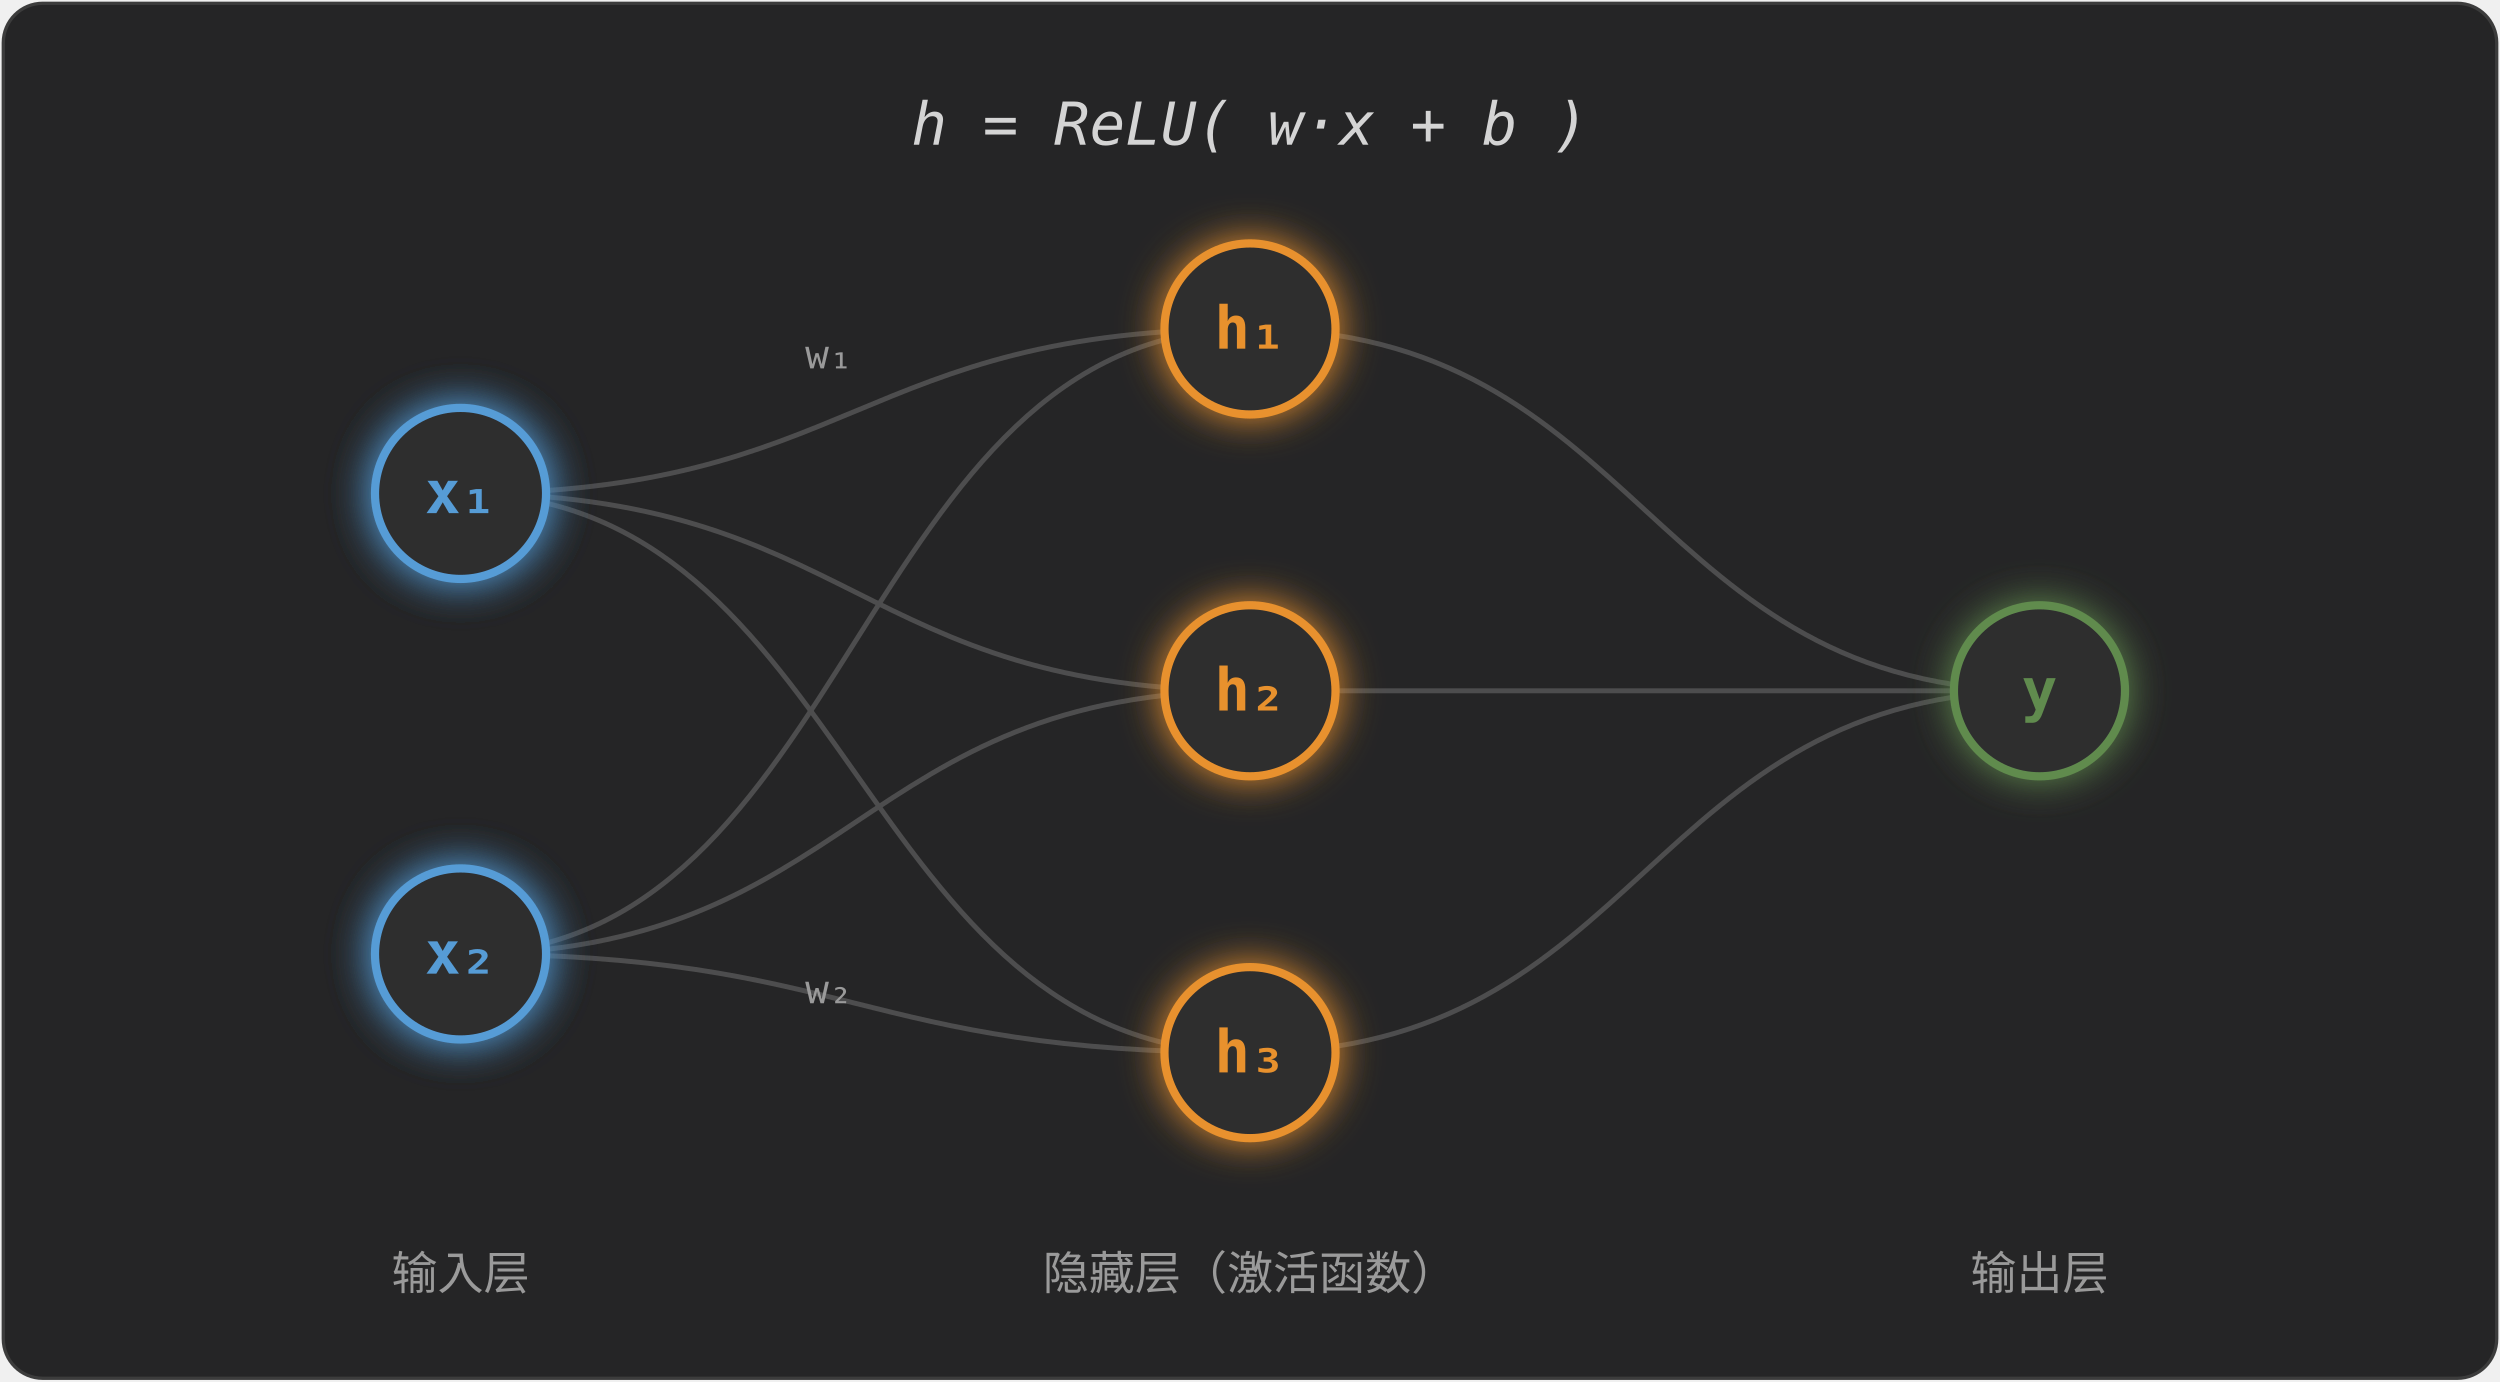
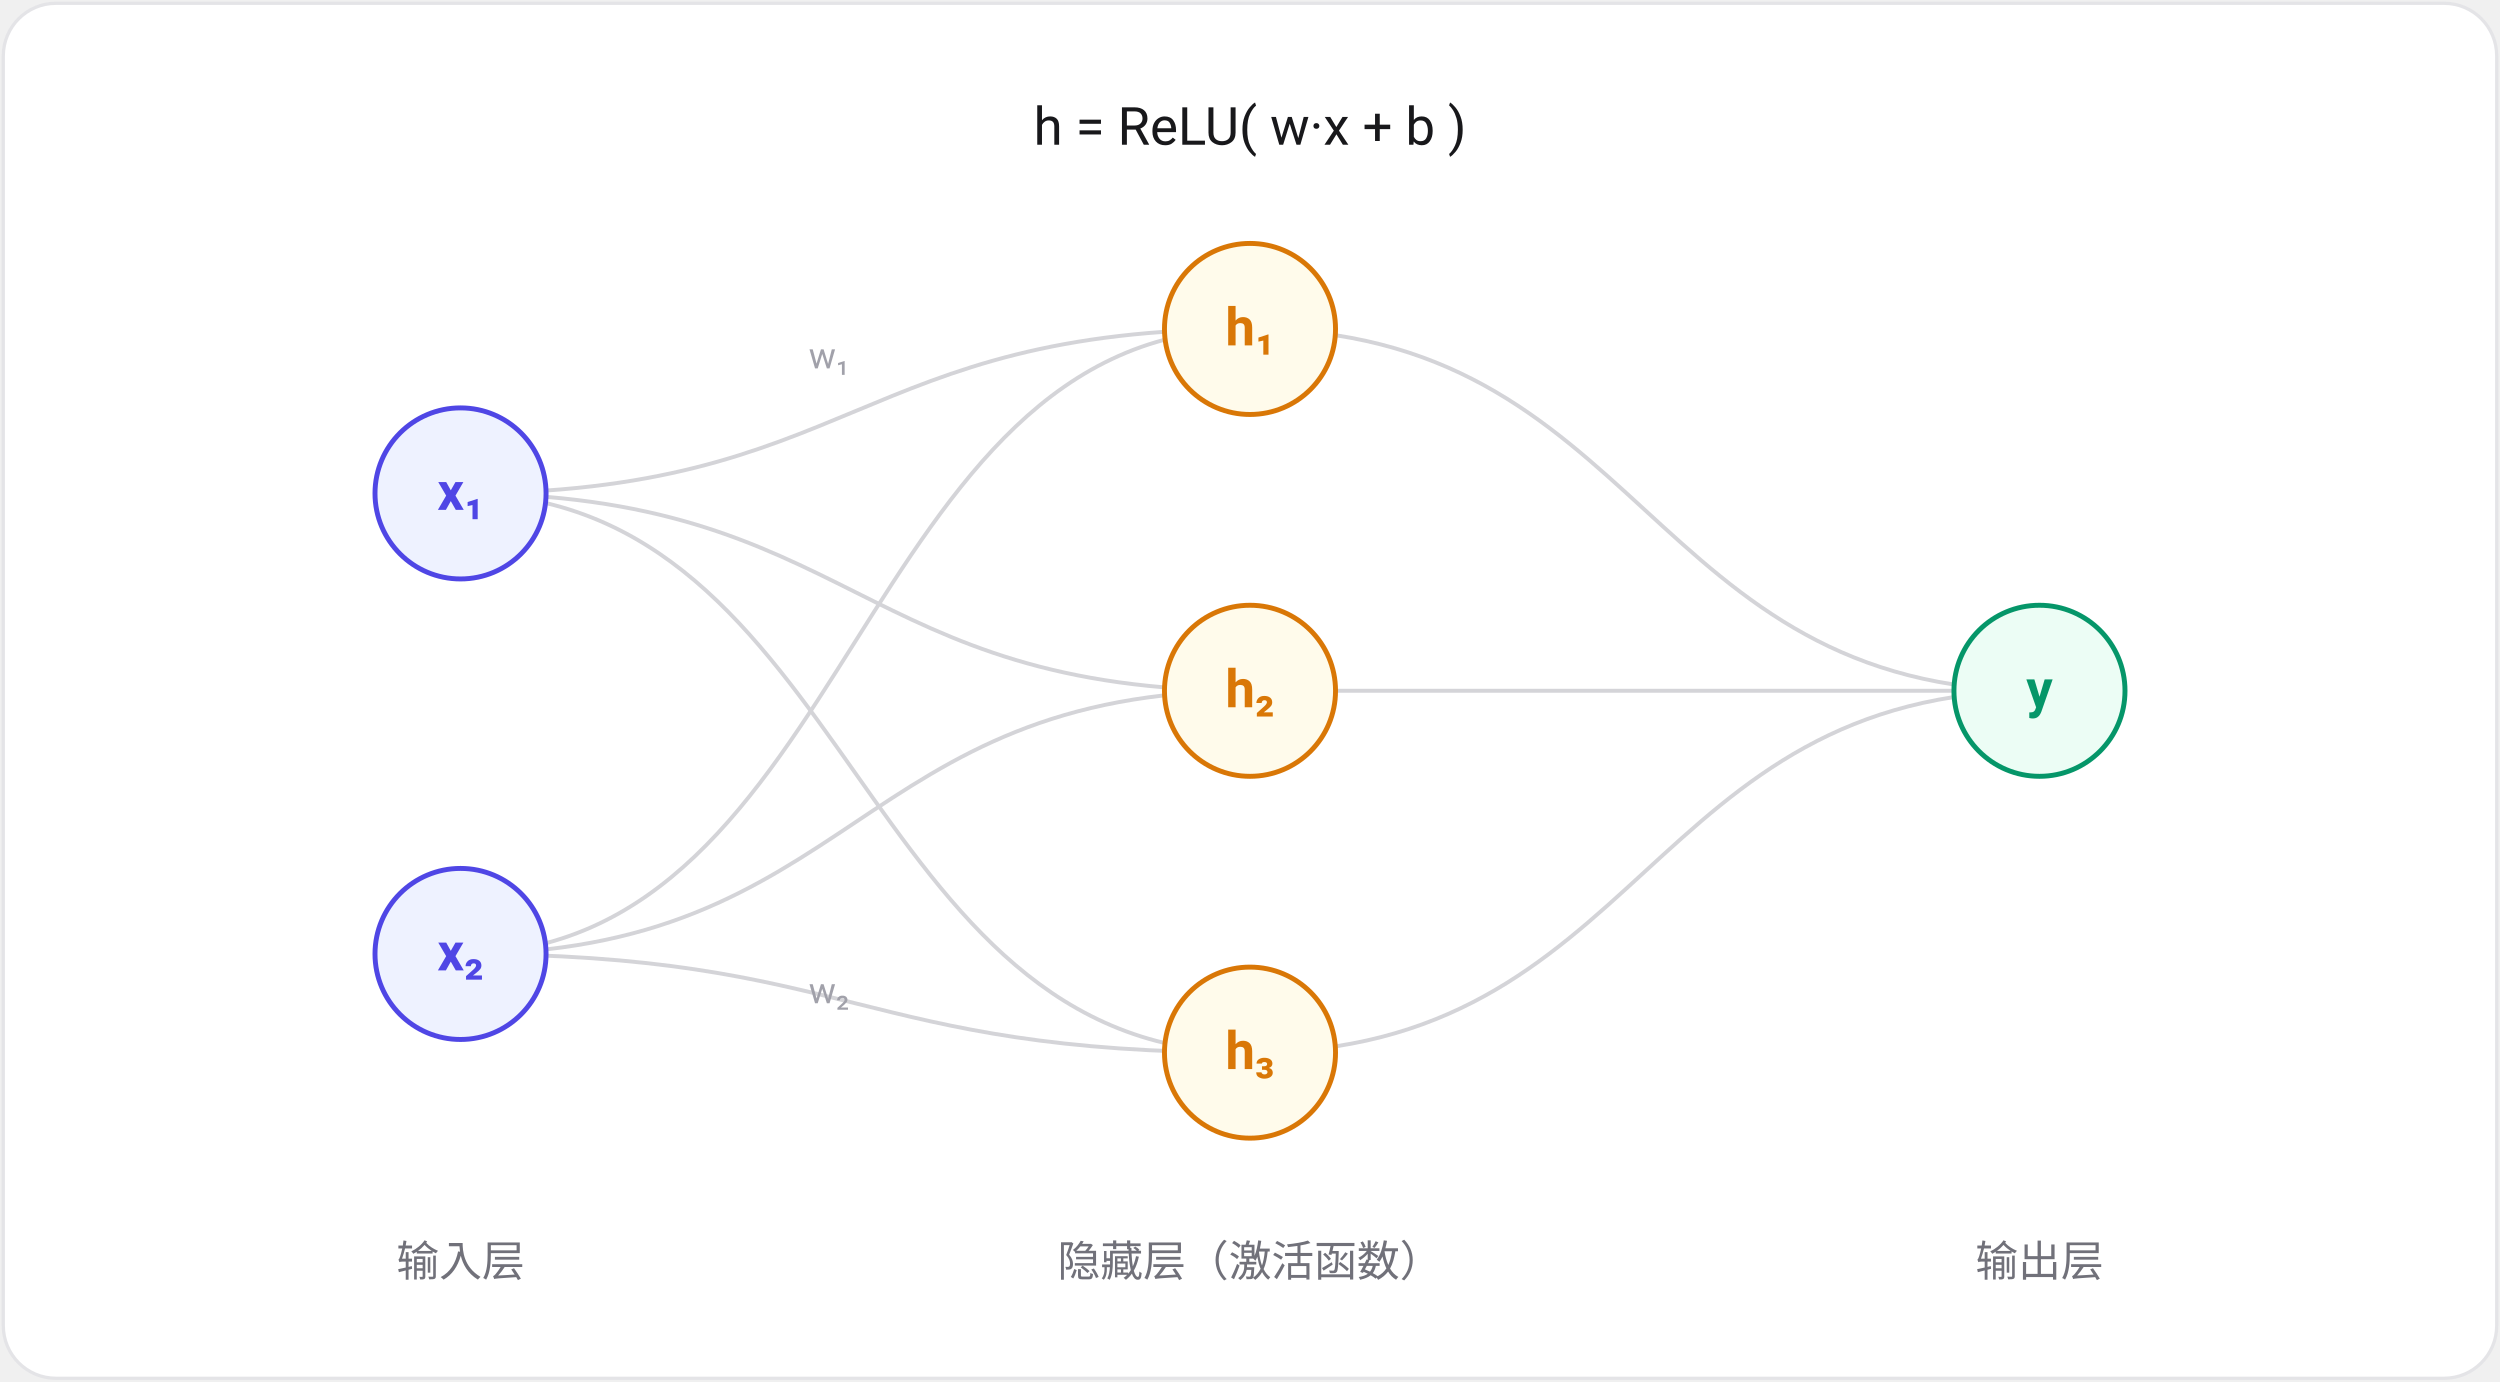
- <svg xmlns="http://www.w3.org/2000/svg" viewBox="0 0 760 420" font-family="'JetBrains Mono', Consolas, monospace">
-   <defs>
-     <filter id="glow" x="-60%" y="-60%" width="220%" height="220%">
-       <feDropShadow dx="0" dy="0" stdDeviation="6" flood-opacity="0.55" />
-     </filter>
-   </defs>
-   <rect x="1" y="1" width="758" height="418" rx="12" fill="#252526" stroke="#3c3c3c" />
-   <text x="380" y="44" text-anchor="middle" font-size="18" fill="#d4d4d4" font-style="italic">h = ReLU( w·x + b )</text>
-   <g stroke="#8a8a8a" stroke-width="1.5" opacity="0.4" fill="none">
+ <svg xmlns="http://www.w3.org/2000/svg" viewBox="0 0 760 420" font-family="-apple-system, BlinkMacSystemFont, 'Segoe UI', Roboto, Helvetica, Arial, sans-serif">
+   <rect x="1" y="1" width="758" height="418" rx="16" fill="#FFFFFF" stroke="#E4E4E7" />
+   <text x="380" y="44" text-anchor="middle" font-size="16" fill="#18181B">h = ReLU( w·x + b )</text>
+   <g stroke="#D4D4D8" stroke-width="1.2" fill="none">
    <path d="M 140 150 C 260 150, 260 100, 380 100" />
    <path d="M 140 150 C 260 150, 260 210, 380 210" />
    <path d="M 140 150 C 260 150, 260 320, 380 320" />
    <path d="M 140 290 C 260 290, 260 100, 380 100" />
    <path d="M 140 290 C 260 290, 260 210, 380 210" />
    <path d="M 140 290 C 260 290, 260 320, 380 320" />
  </g>
-   <g stroke="#8a8a8a" stroke-width="1.5" opacity="0.4" fill="none">
+   <g stroke="#D4D4D8" stroke-width="1.2" fill="none">
    <path d="M 380 100 C 500 100, 500 210, 620 210" />
    <path d="M 380 210 C 500 210, 500 210, 620 210" />
    <path d="M 380 320 C 500 320, 500 210, 620 210" />
  </g>
-   <text x="252" y="112" text-anchor="middle" font-size="12" fill="#9a9a9a">w₁</text>
-   <text x="252" y="305" text-anchor="middle" font-size="12" fill="#9a9a9a">w₂</text>
-   <g filter="url(#glow)">
-     <circle cx="140" cy="150" r="26" fill="#2d2d2e" stroke="#569cd6" stroke-width="2.5" style="filter:drop-shadow(0 0 6px #569cd6)" />
-     <circle cx="140" cy="290" r="26" fill="#2d2d2e" stroke="#569cd6" stroke-width="2.5" style="filter:drop-shadow(0 0 6px #569cd6)" />
-   </g>
-   <text x="140" y="156" text-anchor="middle" font-size="18" font-weight="bold" fill="#569cd6">x₁</text>
-   <text x="140" y="296" text-anchor="middle" font-size="18" font-weight="bold" fill="#569cd6">x₂</text>
-   <g>
-     <circle cx="380" cy="100" r="26" fill="#2d2d2e" stroke="#e8912d" stroke-width="2.5" style="filter:drop-shadow(0 0 6px #e8912d)" />
-     <circle cx="380" cy="210" r="26" fill="#2d2d2e" stroke="#e8912d" stroke-width="2.5" style="filter:drop-shadow(0 0 6px #e8912d)" />
-     <circle cx="380" cy="320" r="26" fill="#2d2d2e" stroke="#e8912d" stroke-width="2.5" style="filter:drop-shadow(0 0 6px #e8912d)" />
-   </g>
-   <text x="380" y="106" text-anchor="middle" font-size="18" font-weight="bold" fill="#e8912d">h₁</text>
-   <text x="380" y="216" text-anchor="middle" font-size="18" font-weight="bold" fill="#e8912d">h₂</text>
-   <text x="380" y="326" text-anchor="middle" font-size="18" font-weight="bold" fill="#e8912d">h₃</text>
-   <circle cx="620" cy="210" r="26" fill="#2d2d2e" stroke="#608b4e" stroke-width="2.5" style="filter:drop-shadow(0 0 6px #608b4e)" />
-   <text x="620" y="216" text-anchor="middle" font-size="18" font-weight="bold" fill="#608b4e">y</text>
-   <text x="140" y="392" text-anchor="middle" font-size="14" fill="#9a9a9a">输入层</text>
-   <text x="380" y="392" text-anchor="middle" font-size="14" fill="#9a9a9a">隐藏层（激活函数）</text>
-   <text x="620" y="392" text-anchor="middle" font-size="14" fill="#9a9a9a">输出层</text>
+   <text x="252" y="112" text-anchor="middle" font-size="11" fill="#A1A1AA">w₁</text>
+   <text x="252" y="305" text-anchor="middle" font-size="11" fill="#A1A1AA">w₂</text>
+   <circle cx="140" cy="150" r="26" fill="#EEF2FF" stroke="#4F46E5" stroke-width="1.5" />
+   <circle cx="140" cy="290" r="26" fill="#EEF2FF" stroke="#4F46E5" stroke-width="1.5" />
+   <text x="140" y="155" text-anchor="middle" font-size="16" font-weight="600" fill="#4F46E5">x₁</text>
+   <text x="140" y="295" text-anchor="middle" font-size="16" font-weight="600" fill="#4F46E5">x₂</text>
+   <circle cx="380" cy="100" r="26" fill="#FFFBEB" stroke="#D97706" stroke-width="1.5" />
+   <circle cx="380" cy="210" r="26" fill="#FFFBEB" stroke="#D97706" stroke-width="1.5" />
+   <circle cx="380" cy="320" r="26" fill="#FFFBEB" stroke="#D97706" stroke-width="1.5" />
+   <text x="380" y="105" text-anchor="middle" font-size="16" font-weight="600" fill="#D97706">h₁</text>
+   <text x="380" y="215" text-anchor="middle" font-size="16" font-weight="600" fill="#D97706">h₂</text>
+   <text x="380" y="325" text-anchor="middle" font-size="16" font-weight="600" fill="#D97706">h₃</text>
+   <circle cx="620" cy="210" r="26" fill="#ECFDF5" stroke="#059669" stroke-width="1.5" />
+   <text x="620" y="215" text-anchor="middle" font-size="16" font-weight="600" fill="#059669">y</text>
+   <text x="140" y="388" text-anchor="middle" font-size="13" fill="#71717A">输入层</text>
+   <text x="380" y="388" text-anchor="middle" font-size="13" fill="#71717A">隐藏层（激活函数）</text>
+   <text x="620" y="388" text-anchor="middle" font-size="13" fill="#71717A">输出层</text>
</svg>
